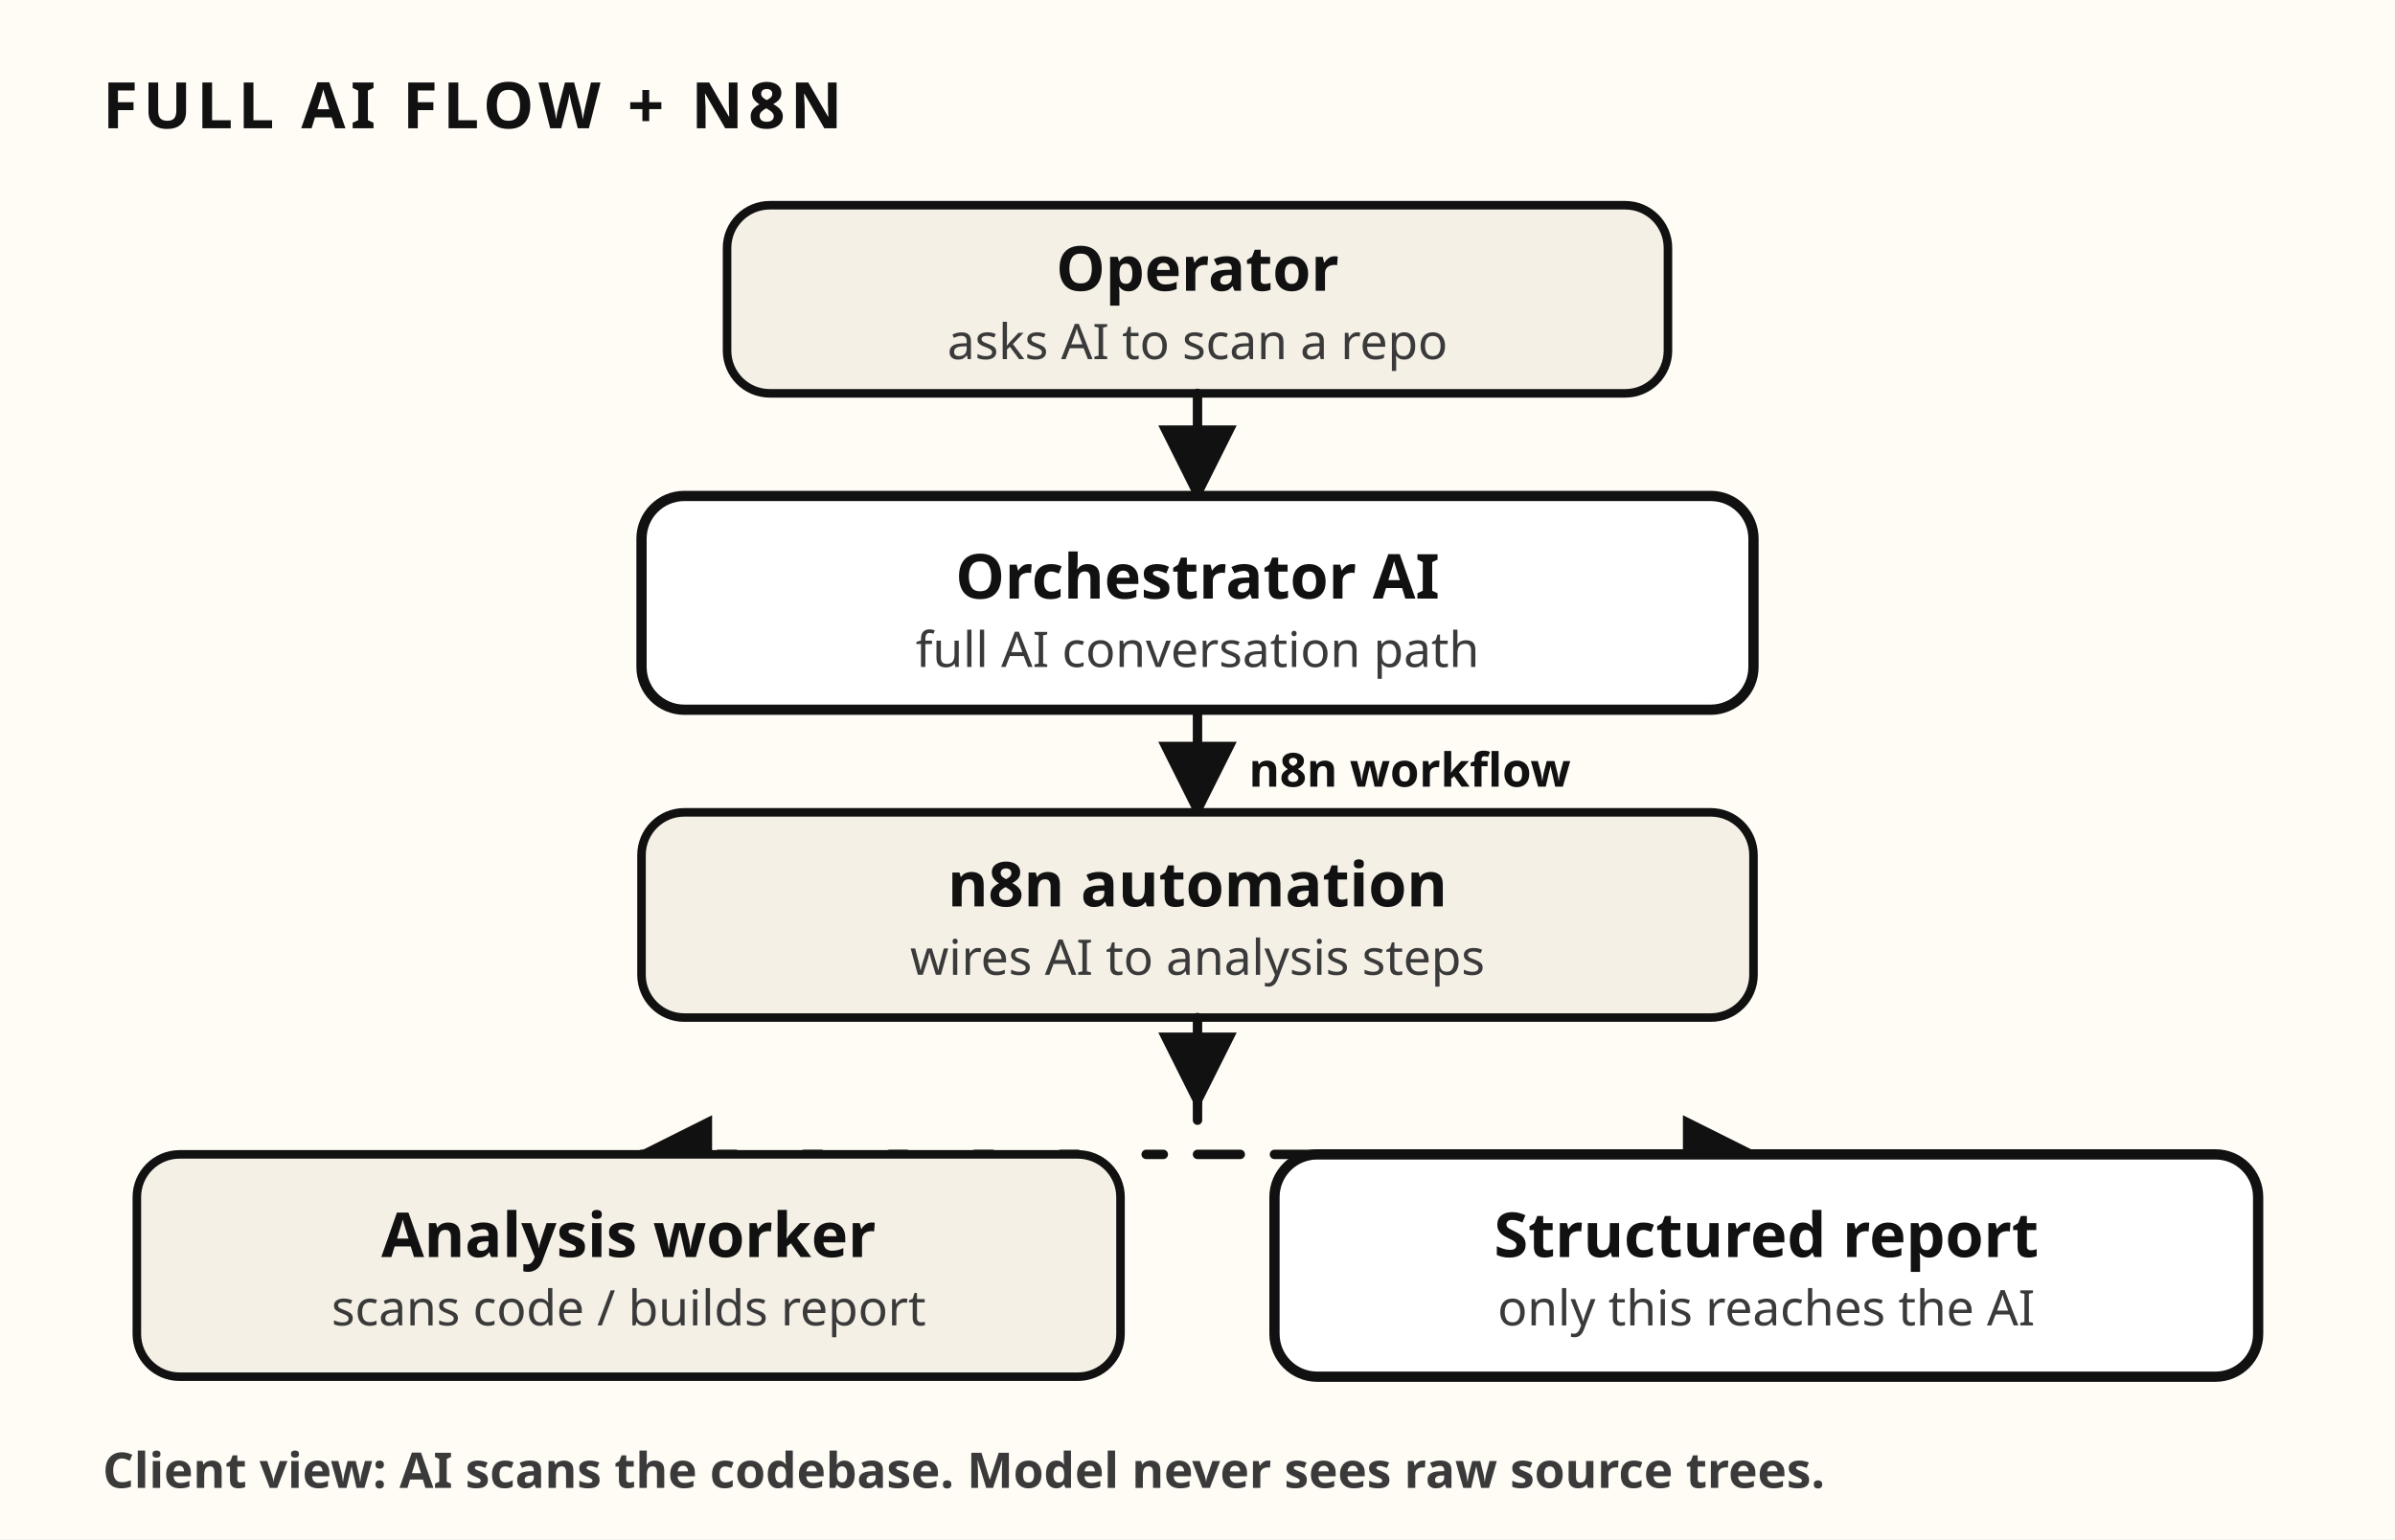
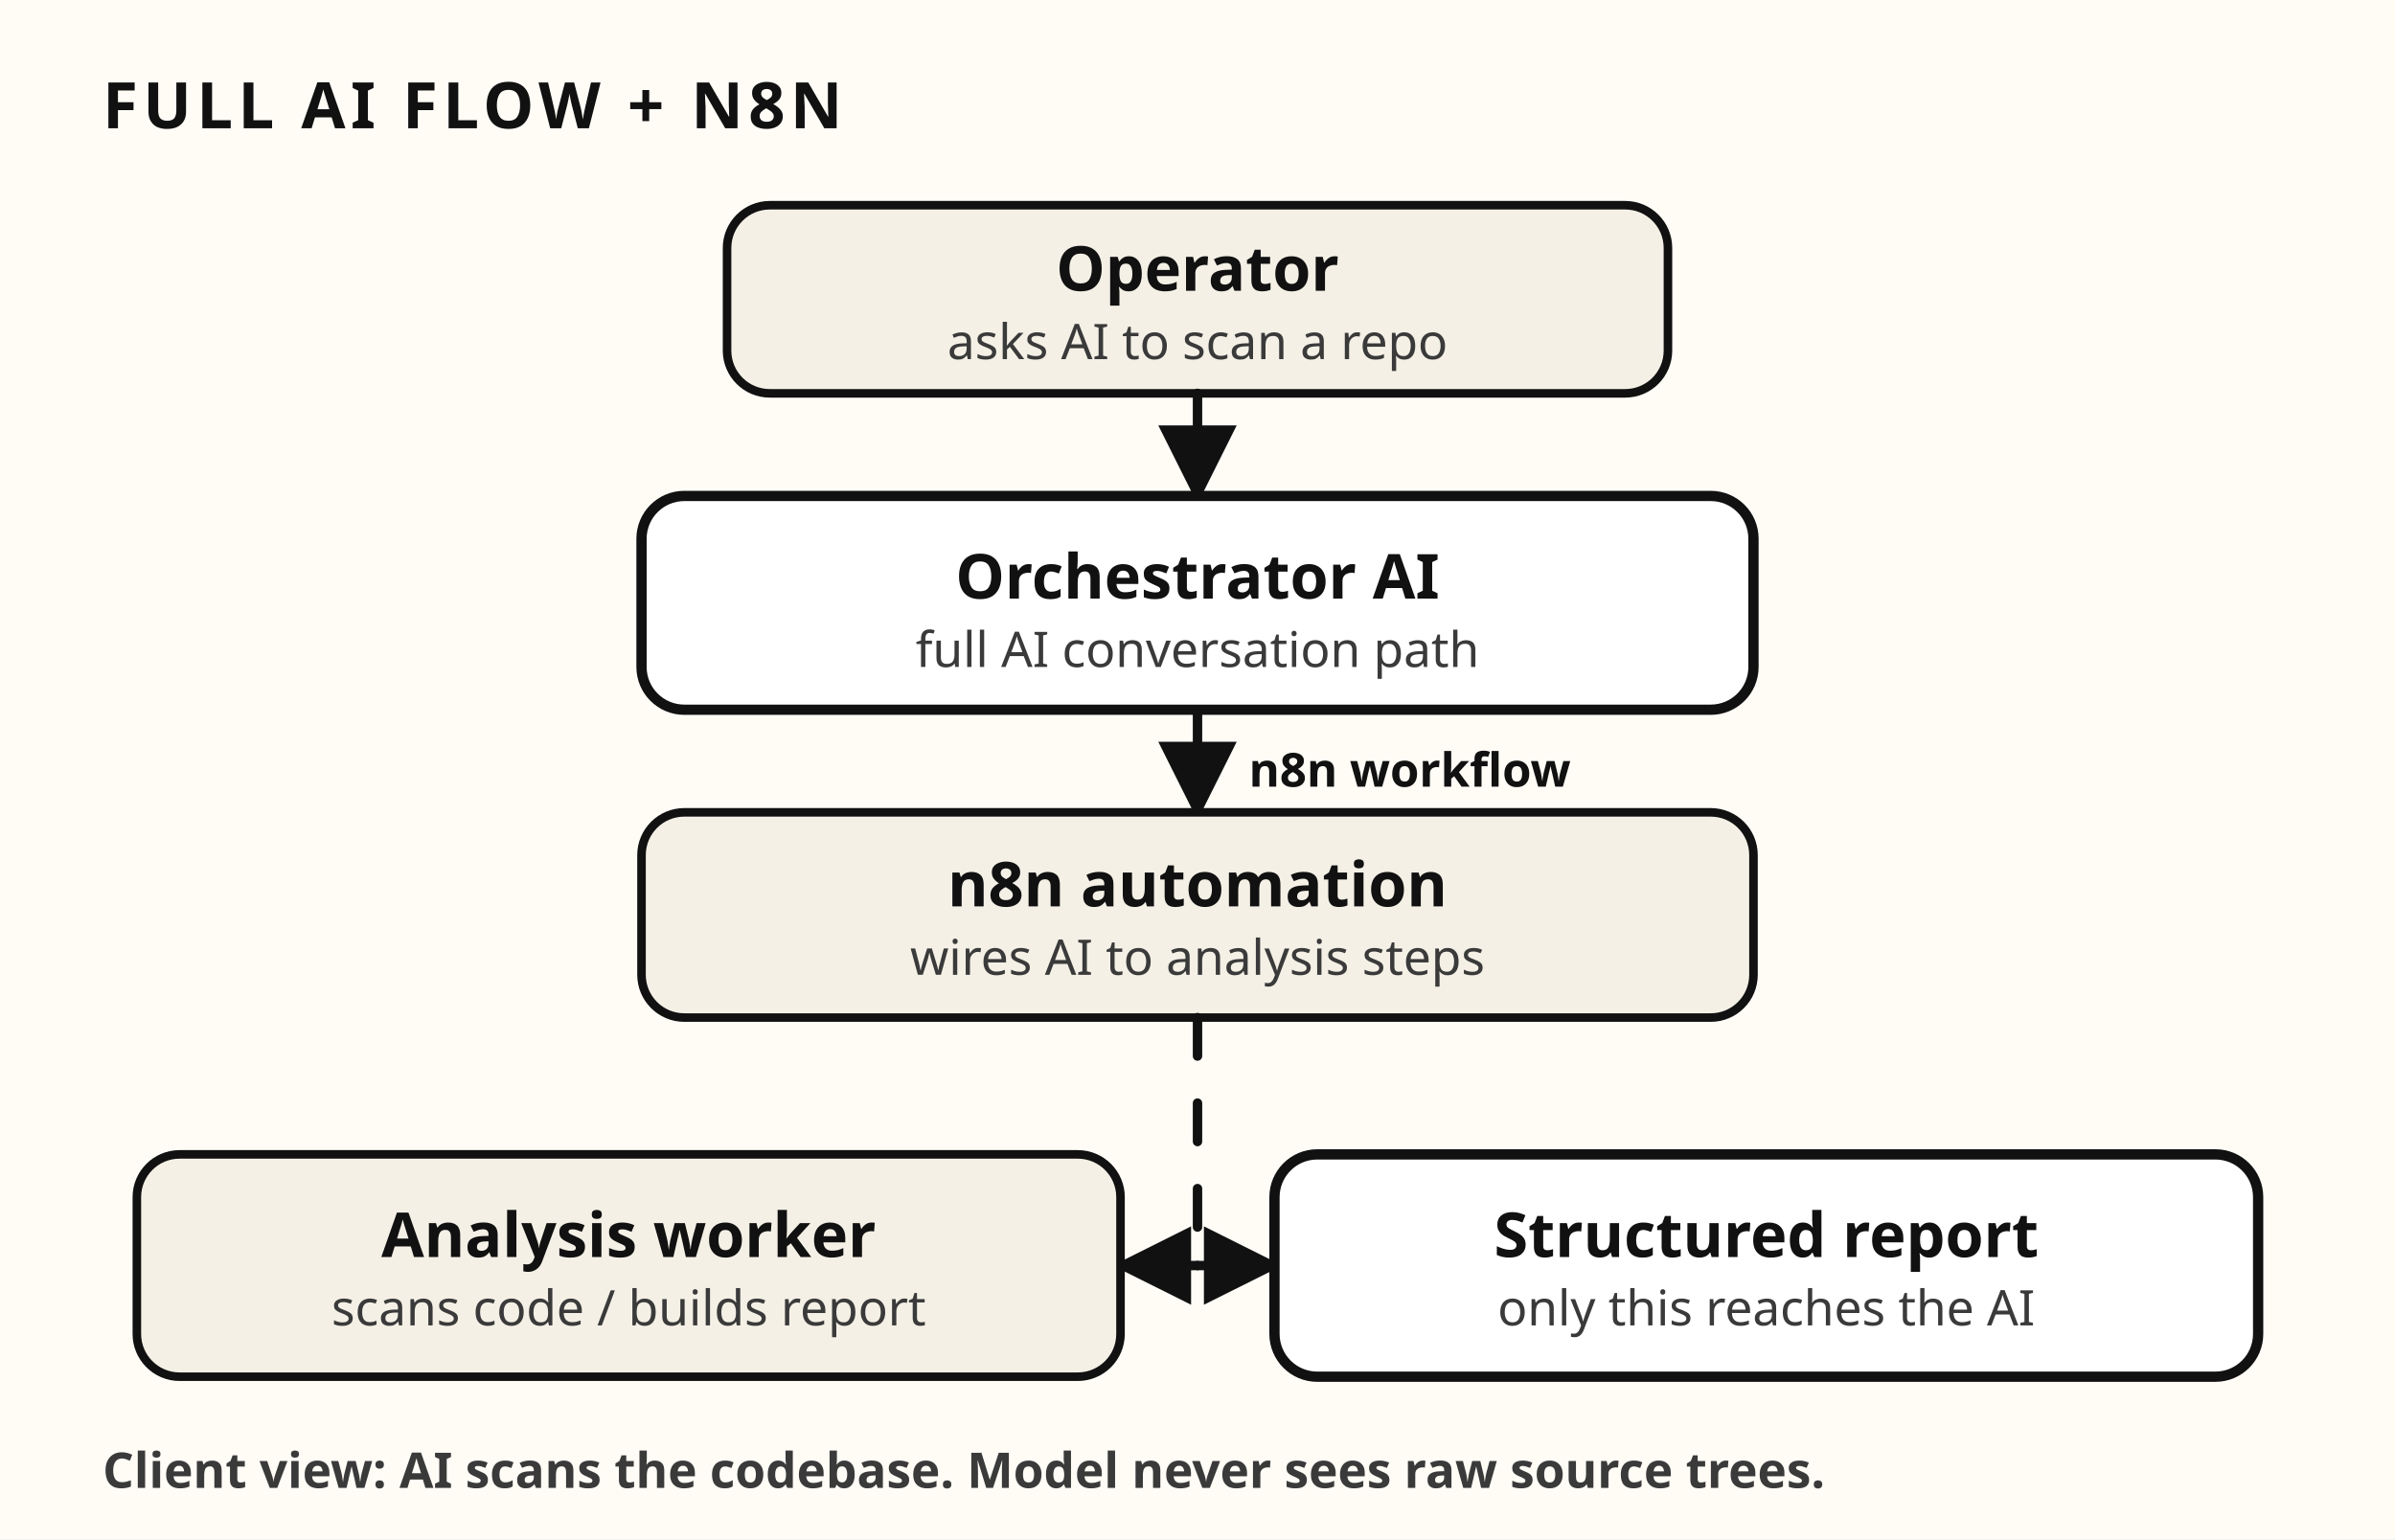
<svg xmlns="http://www.w3.org/2000/svg" viewBox="0 0 560 360" role="img" aria-labelledby="t d">
  <defs>
    <marker id="a" viewBox="0 0 12 12" refX="10" refY="6" markerWidth="10" markerHeight="10" orient="auto-start-reverse">
      <path d="M1 1 L11 6 L1 11 Z" fill="#111" />
    </marker>
    <style>
      .bg { fill:#fffcf6; }
      .b { fill:#f4f0e6; stroke:#111; stroke-width:2; }
      .hi { fill:#fff; stroke:#111; stroke-width:2.4; }
      .out { fill:none; stroke:#111; stroke-width:1.6; stroke-dasharray:6 5; }
      .plane { fill:none; stroke:#111; stroke-width:1.8; stroke-dasharray:7 5; }
      .cloud { fill:none; stroke:#111; stroke-width:1.6; stroke-dasharray:6 5; }
      .title { font-family:Segoe UI,system-ui,sans-serif; font-size:15px; font-weight:800; letter-spacing:0.08em; fill:#111; }
      .lab { font-family:Segoe UI,system-ui,sans-serif; font-size:14.5px; font-weight:800; fill:#111; }
      .sub { font-family:Segoe UI,system-ui,sans-serif; font-size:11.5px; font-weight:500; fill:#3a3a3a; }
      .cap { font-family:Segoe UI,system-ui,sans-serif; font-size:11px; font-weight:800; letter-spacing:0.12em; fill:#111; }
      .line {
        stroke:#111; stroke-width:2.2; fill:none; marker-end:url(#a);
        stroke-linecap:round; stroke-linejoin:round;
        stroke-dasharray:9 11;
        animation: flow 1.05s linear infinite;
      }
      /* RAG / corpus / ingest: slower packets */
      .line.ingest {
        stroke-dasharray: 4 16;
        animation: flow 1.7s linear infinite;
      }
      /* Return / report path: slightly quicker */
      .line.return {
        stroke-dasharray: 10 8;
        animation: flow 0.85s linear infinite;
      }
+       .line.stem {
+         marker-end: none;
+         stroke-dasharray: 9 11;
+         animation: flow 1.05s linear infinite;
+       }
      .hi.pulse {
        animation: node-pulse 2.6s ease-in-out infinite;
      }
      .lbl.flow-lbl {
        animation: lbl-pulse 2.2s ease-in-out infinite;
      }
      .lbl { font-family:Segoe UI,system-ui,sans-serif; font-size:11px; font-weight:700; fill:#111; }
      .foot { font-family:Segoe UI,system-ui,sans-serif; font-size:11.5px; font-weight:600; fill:#3a3a3a; }
      @keyframes flow {
        to { stroke-dashoffset: -20; }
      }
      @keyframes node-pulse {
        0%, 100% { stroke-width: 2.4; }
        50% { stroke-width: 3.4; }
      }
      @keyframes lbl-pulse {
        0%, 100% { opacity: 0.55; }
        50% { opacity: 1; }
      }
      @media (prefers-reduced-motion: reduce) {
-         .line, .line.ingest, .line.return, .hi.pulse, .lbl.flow-lbl { animation: none; }
-         .line, .line.ingest, .line.return { stroke-dasharray: none; }
+         .line, .line.ingest, .line.return, .line.stem, .hi.pulse, .lbl.flow-lbl { animation: none; }
+         .line, .line.ingest, .line.return, .line.stem { stroke-dasharray: none; }
      }
    </style>
  </defs>
  <rect class="bg" width="560" height="360" />
  <text x="24" y="30" class="title">FULL AI FLOW + N8N</text>
  <rect class="b" x="170" y="48" width="220" height="44" rx="10" />
  <text x="280" y="68" text-anchor="middle" class="lab">Operator</text>
  <text x="280" y="84" text-anchor="middle" class="sub">asks AI to scan a repo</text>
  <line class="line" x1="280" y1="92" x2="280" y2="116" />
  <rect class="hi" x="150" y="116" width="260" height="50" rx="10" />
  <text x="280" y="140" text-anchor="middle" class="lab">Orchestrator AI</text>
  <text x="280" y="156" text-anchor="middle" class="sub">full AI conversation path</text>
  <line class="line" x1="280" y1="166" x2="280" y2="190" />
  <text x="292" y="184" class="lbl">n8n workflow</text>
  <rect class="b" x="150" y="190" width="260" height="48" rx="10" />
  <text x="280" y="212" text-anchor="middle" class="lab">n8n automation</text>
  <text x="280" y="228" text-anchor="middle" class="sub">wires AI to analysis steps</text>
-   <line class="line ingest" x1="280" y1="238" x2="280" y2="258" />
-   <path class="line ingest" d="M280 258 V270 H150" />
-   <path class="line return" d="M280 270 H410" />
+   <line class="line stem" x1="280" y1="238" x2="280" y2="296" />
+   <path class="line ingest" d="M280 296 H262" />
+   <path class="line return" d="M280 296 H298" />
  <rect class="b" x="32" y="270" width="230" height="52" rx="10" />
  <text x="147" y="294" text-anchor="middle" class="lab">Analysis worker</text>
  <text x="147" y="310" text-anchor="middle" class="sub">scans code / builds report</text>
  <rect class="hi pulse" x="298" y="270" width="230" height="52" rx="10" />
  <text x="413" y="294" text-anchor="middle" class="lab">Structured report</text>
  <text x="413" y="310" text-anchor="middle" class="sub">only this reaches the AI</text>
  <text x="24" y="348" class="foot">Client view: AI scans the codebase. Model never sees raw source trees.</text>
</svg>
